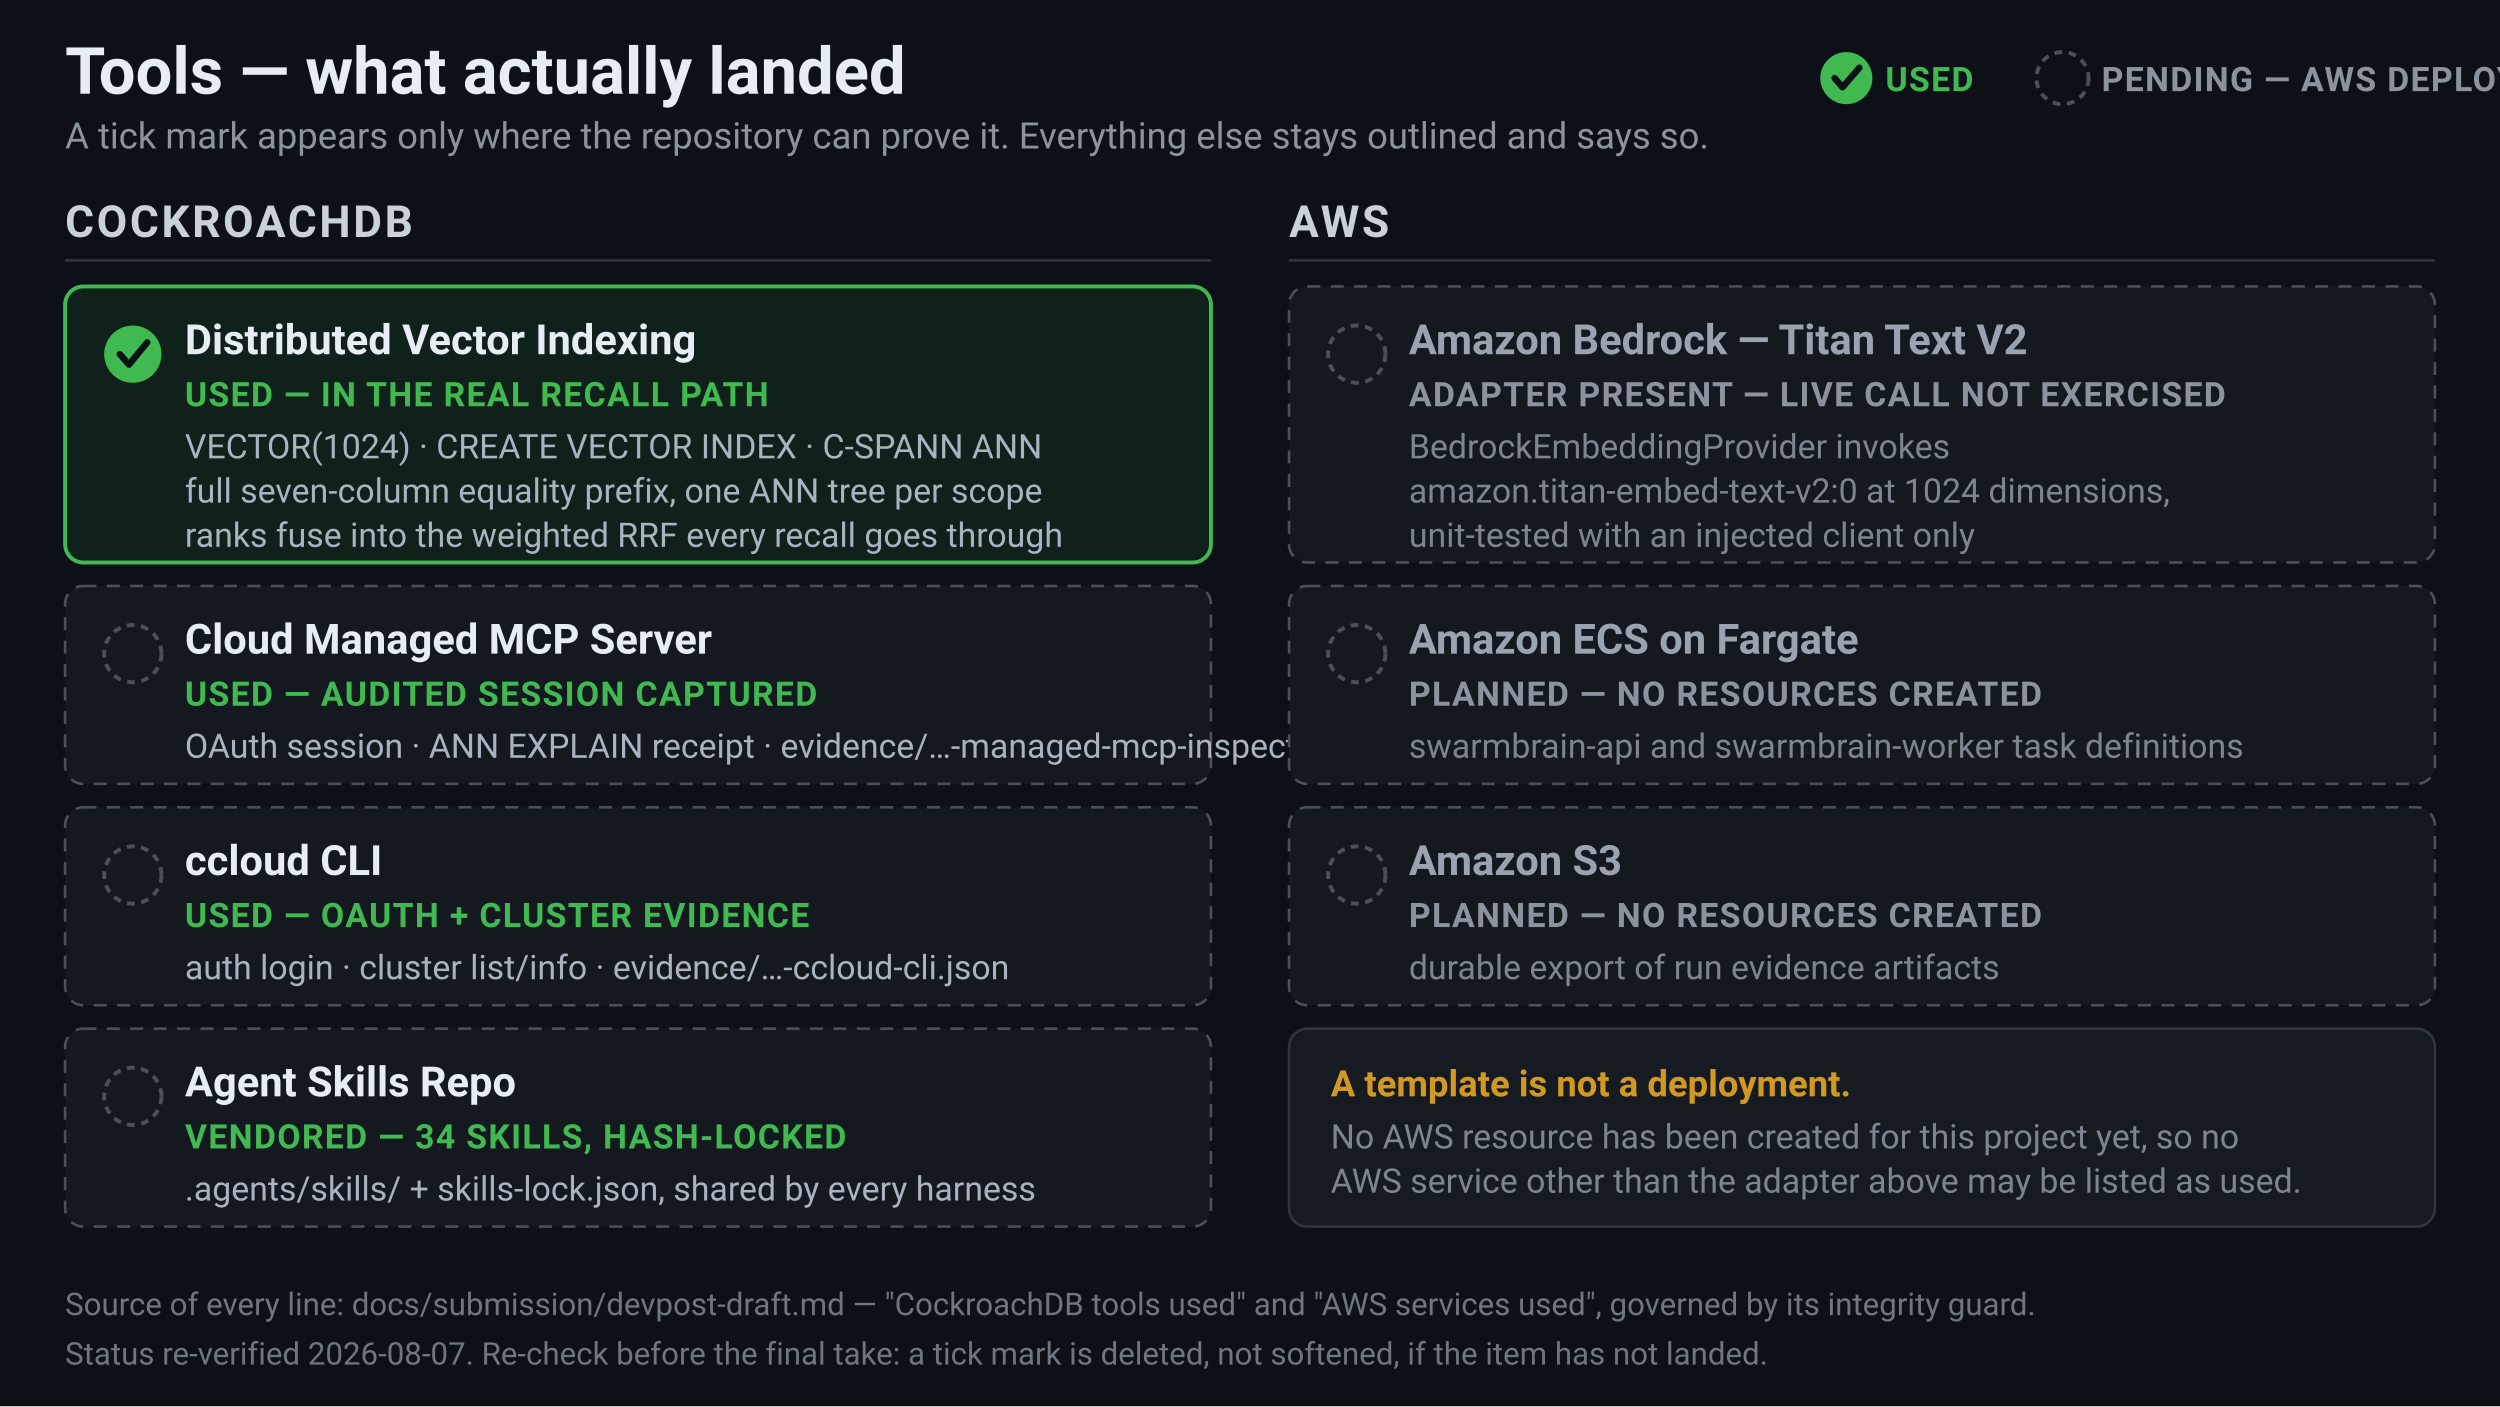
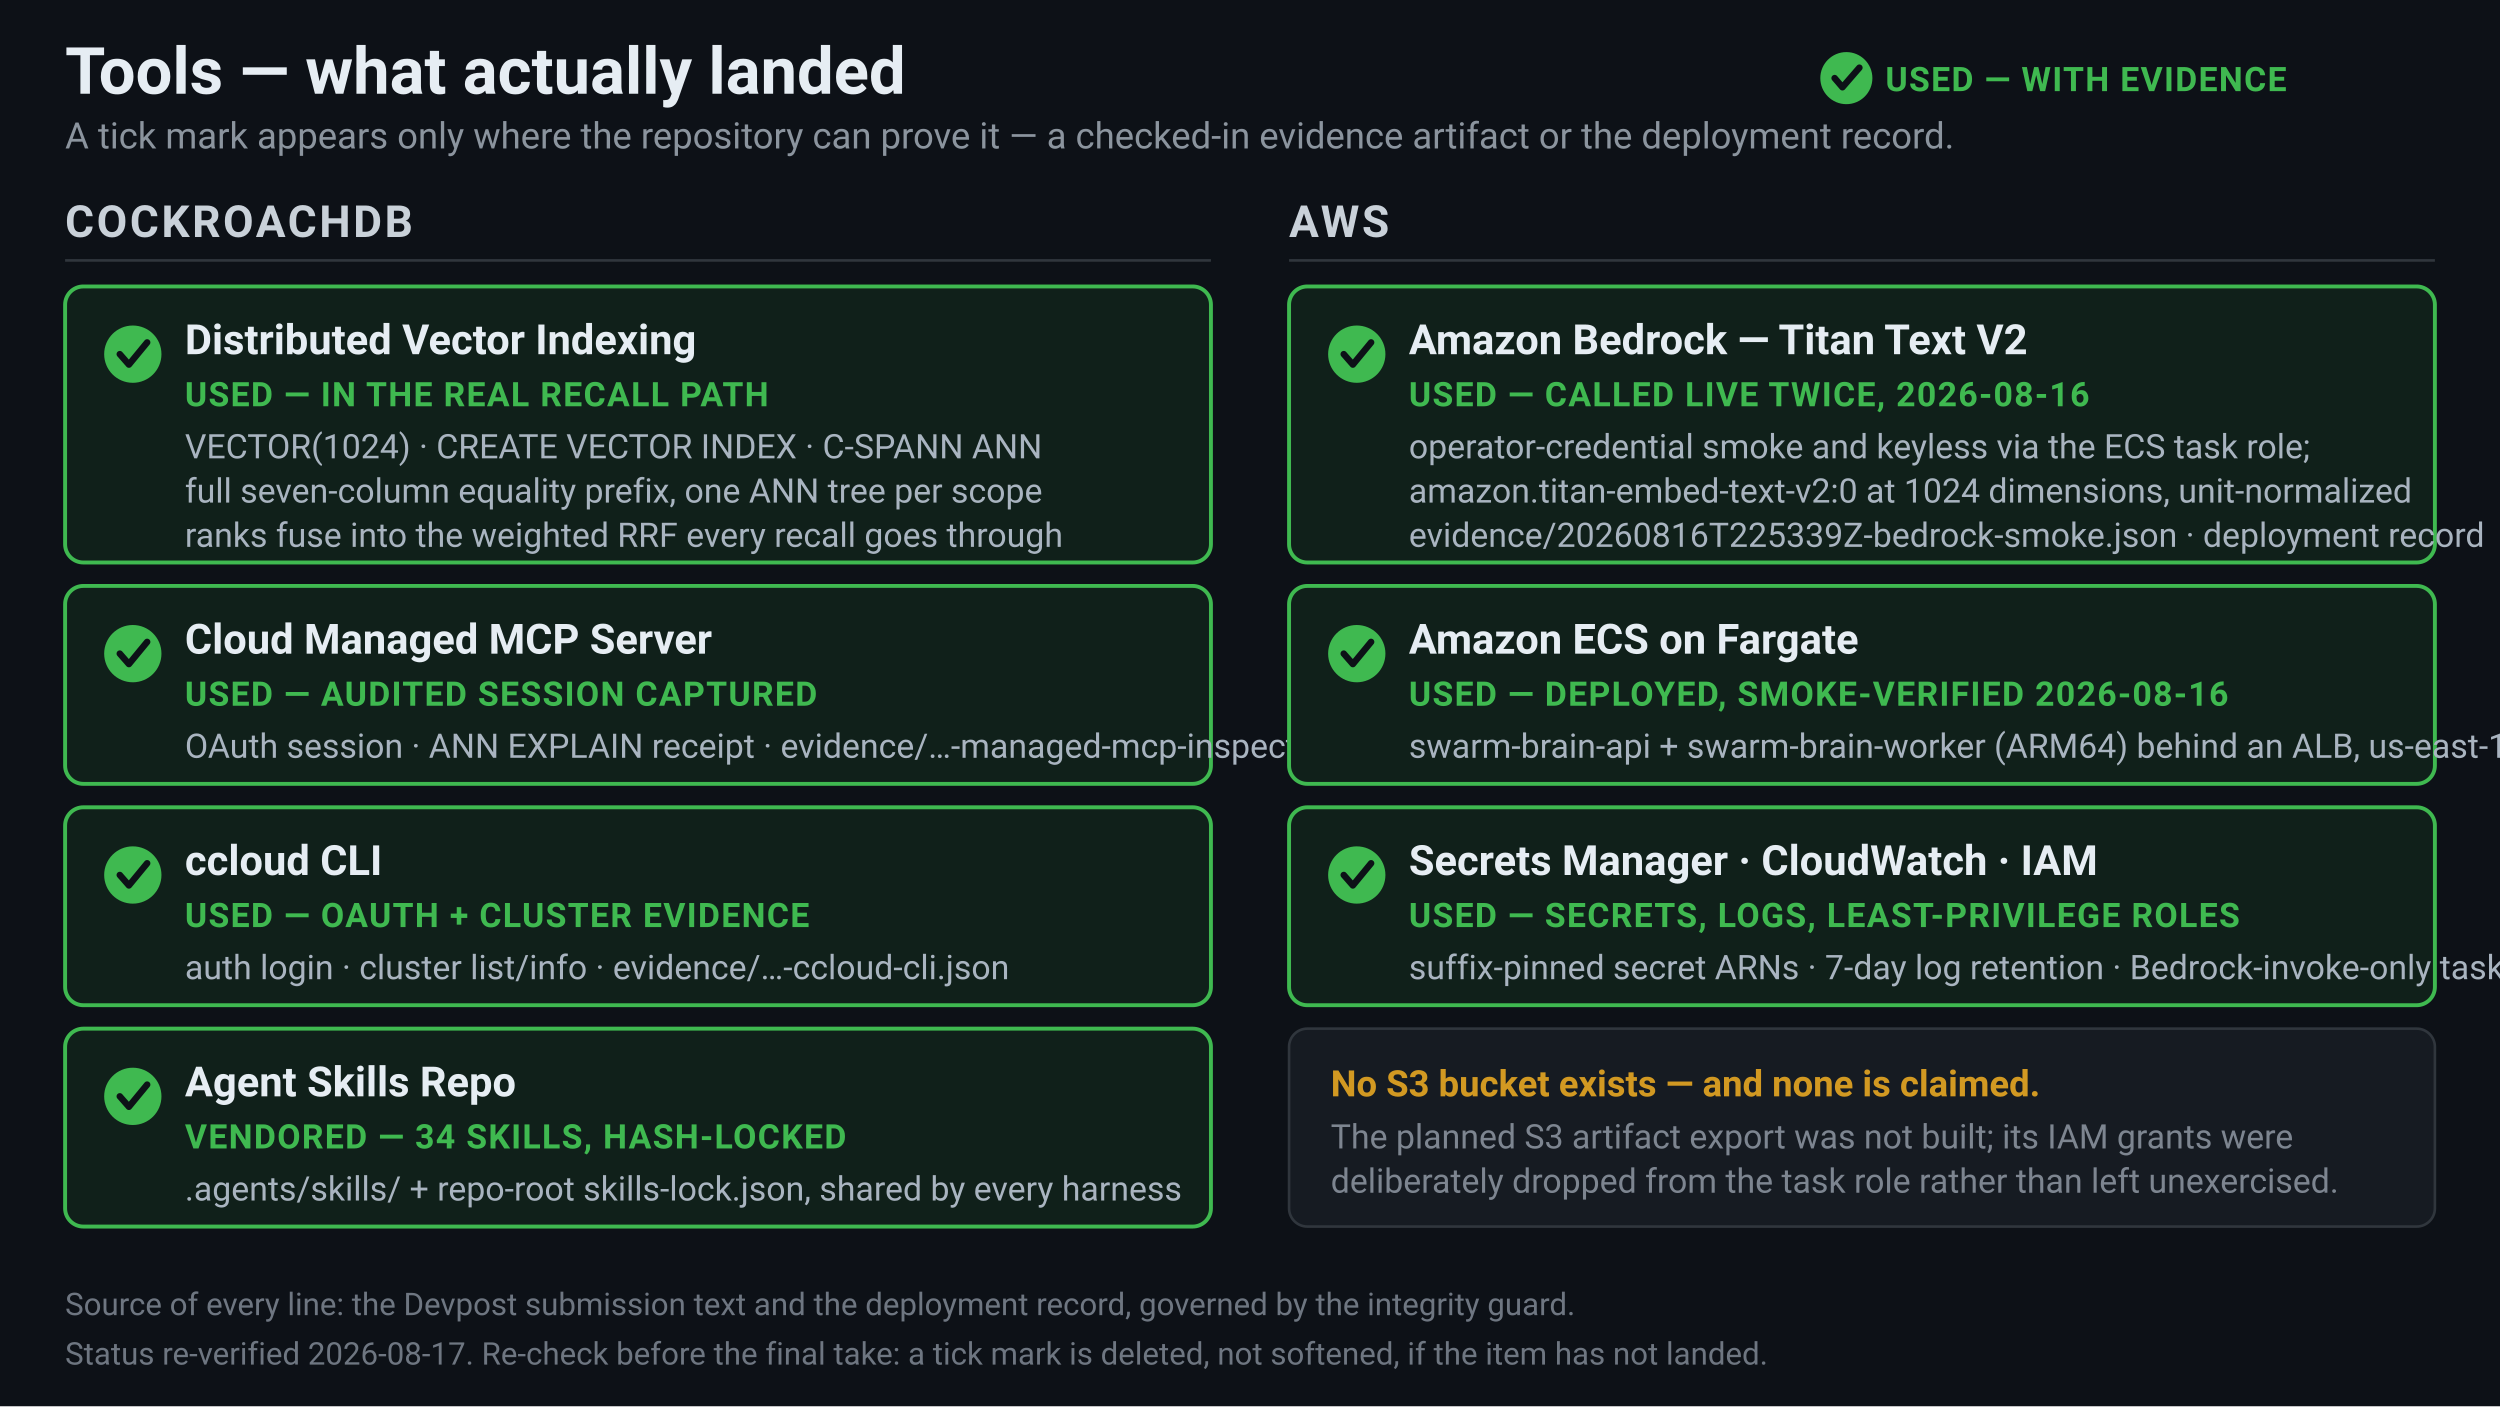
- <svg xmlns="http://www.w3.org/2000/svg" viewBox="0 0 1920 1080" width="1920" height="1080" role="img" aria-label="Tool checklist: CockroachDB Distributed Vector Indexing, Managed MCP Server (audited session), and ccloud CLI are used with evidence artifacts; Agent Skills are vendored hash-locked. AWS Bedrock adapter present, not yet called live; ECS Fargate and S3 pending deployment.">
+ <svg xmlns="http://www.w3.org/2000/svg" viewBox="0 0 1920 1080" width="1920" height="1080" role="img" aria-label="Tool checklist: CockroachDB Distributed Vector Indexing, Managed MCP Server (audited session), and ccloud CLI are used with evidence artifacts; Agent Skills are vendored hash-locked. AWS Bedrock called live 2026-08-16; ECS Fargate deployed and smoke-verified; Secrets Manager, CloudWatch, and IAM in use. No S3 bucket exists.">
  <style>
    .bg     { fill: #0d1117; }
    .card   { fill: #161b22; stroke: #30363d; stroke-width: 2; }
    .used   { fill: #10201a; stroke: #3fb950; stroke-width: 3; }
    .plan   { fill: #14181f; stroke: #4a5058; stroke-width: 2; stroke-dasharray: 10 8; }
    text    { font-family: -apple-system, BlinkMacSystemFont, "Segoe UI", Roboto, Helvetica, Arial, sans-serif; }
    .mono   { font-family: ui-monospace, SFMono-Regular, "SF Mono", Menlo, Consolas, monospace; }
    .h1     { fill: #e6edf3; font-size: 50px; font-weight: 700; }
    .h1s    { fill: #8b949e; font-size: 28px; }
    .colh   { fill: #c9d1d9; font-size: 34px; font-weight: 700; letter-spacing: 2px; }
    .name   { fill: #e6edf3; font-size: 32px; font-weight: 600; }
    .nameP  { fill: #9aa4b0; font-size: 32px; font-weight: 600; }
    .stU    { fill: #3fb950; font-size: 26px; font-weight: 700; letter-spacing: 1px; }
    .stP    { fill: #8b949e; font-size: 26px; font-weight: 700; letter-spacing: 1px; }
    .det    { fill: #a9b4c0; font-size: 26px; }
    .detP   { fill: #7d8590; font-size: 26px; }
    .rule   { fill: #d29922; font-size: 28px; font-weight: 600; }
    .foot   { fill: #6e7681; font-size: 24px; }
    .tick   { stroke: #0d1117; stroke-width: 5; fill: none; stroke-linecap: round; stroke-linejoin: round; }
  </style>
  <rect class="bg" x="0" y="0" width="1920" height="1080" />
  <text class="h1" x="50" y="72">Tools — what actually landed</text>
-   <text class="h1s" x="50" y="114">A tick mark appears only where the repository can prove it. Everything else stays outlined and says so.</text>
+   <text class="h1s" x="50" y="114">A tick mark appears only where the repository can prove it — a checked-in evidence artifact or the deployment record.</text>
  <circle cx="1418" cy="60" r="20" fill="#3fb950" />
  <path class="tick" d="M1409,60 L1415,67 L1428,52" />
-   <text class="stU" x="1448" y="70">USED</text>
-   <circle cx="1584" cy="60" r="20" fill="none" stroke="#4a5058" stroke-width="3" stroke-dasharray="6 5" />
-   <text class="stP" x="1614" y="70">PENDING — AWS DEPLOY</text>
+   <text class="stU" x="1448" y="70">USED — WITH EVIDENCE</text>
  <text class="colh" x="50" y="182">COCKROACHDB</text>
  <line x1="50" y1="200" x2="930" y2="200" stroke="#30363d" stroke-width="2" />
  <rect class="used" x="50" y="220" width="880" height="212" rx="14" />
  <circle cx="102" cy="272" r="22" fill="#3fb950" />
  <path class="tick" d="M92,272 L99,280 L113,263" />
  <text class="name" x="142" y="272">Distributed Vector Indexing</text>
  <text class="stU" x="142" y="312">USED — IN THE REAL RECALL PATH</text>
  <text class="det" x="142" y="352">VECTOR(1024) · CREATE VECTOR INDEX · C-SPANN ANN</text>
  <text class="det" x="142" y="386">full seven-column equality prefix, one ANN tree per scope</text>
  <text class="det" x="142" y="420">ranks fuse into the weighted RRF every recall goes through</text>
-   <rect class="plan" x="50" y="450" width="880" height="152" rx="14" />
-   <circle cx="102" cy="502" r="22" fill="none" stroke="#4a5058" stroke-width="3" stroke-dasharray="6 5" />
+   <rect class="used" x="50" y="450" width="880" height="152" rx="14" />
+   <circle cx="102" cy="502" r="22" fill="#3fb950" />
+   <path class="tick" d="M92,502 L99,510 L113,493" />
  <text class="name" x="142" y="502">Cloud Managed MCP Server</text>
  <text class="stU" x="142" y="542">USED — AUDITED SESSION CAPTURED</text>
  <text class="det" x="142" y="582">OAuth session · ANN EXPLAIN receipt · evidence/…-managed-mcp-inspection.json</text>
-   <rect class="plan" x="50" y="620" width="880" height="152" rx="14" />
-   <circle cx="102" cy="672" r="22" fill="none" stroke="#4a5058" stroke-width="3" stroke-dasharray="6 5" />
+   <rect class="used" x="50" y="620" width="880" height="152" rx="14" />
+   <circle cx="102" cy="672" r="22" fill="#3fb950" />
+   <path class="tick" d="M92,672 L99,680 L113,663" />
  <text class="name" x="142" y="672">ccloud CLI</text>
  <text class="stU" x="142" y="712">USED — OAUTH + CLUSTER EVIDENCE</text>
  <text class="det" x="142" y="752">auth login · cluster list/info · evidence/…-ccloud-cli.json</text>
-   <rect class="plan" x="50" y="790" width="880" height="152" rx="14" />
-   <circle cx="102" cy="842" r="22" fill="none" stroke="#4a5058" stroke-width="3" stroke-dasharray="6 5" />
+   <rect class="used" x="50" y="790" width="880" height="152" rx="14" />
+   <circle cx="102" cy="842" r="22" fill="#3fb950" />
+   <path class="tick" d="M92,842 L99,850 L113,833" />
  <text class="name" x="142" y="842">Agent Skills Repo</text>
  <text class="stU" x="142" y="882">VENDORED — 34 SKILLS, HASH-LOCKED</text>
-   <text class="det" x="142" y="922">.agents/skills/ + skills-lock.json, shared by every harness</text>
+   <text class="det" x="142" y="922">.agents/skills/ + repo-root skills-lock.json, shared by every harness</text>
  <text class="colh" x="990" y="182">AWS</text>
  <line x1="990" y1="200" x2="1870" y2="200" stroke="#30363d" stroke-width="2" />
-   <rect class="plan" x="990" y="220" width="880" height="212" rx="14" />
-   <circle cx="1042" cy="272" r="22" fill="none" stroke="#4a5058" stroke-width="3" stroke-dasharray="6 5" />
-   <text class="nameP" x="1082" y="272">Amazon Bedrock — Titan Text V2</text>
-   <text class="stP" x="1082" y="312">ADAPTER PRESENT — LIVE CALL NOT EXERCISED</text>
-   <text class="detP" x="1082" y="352">BedrockEmbeddingProvider invokes</text>
-   <text class="detP" x="1082" y="386">amazon.titan-embed-text-v2:0 at 1024 dimensions,</text>
-   <text class="detP" x="1082" y="420">unit-tested with an injected client only</text>
-   <rect class="plan" x="990" y="450" width="880" height="152" rx="14" />
-   <circle cx="1042" cy="502" r="22" fill="none" stroke="#4a5058" stroke-width="3" stroke-dasharray="6 5" />
-   <text class="nameP" x="1082" y="502">Amazon ECS on Fargate</text>
-   <text class="stP" x="1082" y="542">PLANNED — NO RESOURCES CREATED</text>
-   <text class="detP" x="1082" y="582">swarmbrain-api and swarmbrain-worker task definitions</text>
-   <rect class="plan" x="990" y="620" width="880" height="152" rx="14" />
-   <circle cx="1042" cy="672" r="22" fill="none" stroke="#4a5058" stroke-width="3" stroke-dasharray="6 5" />
-   <text class="nameP" x="1082" y="672">Amazon S3</text>
-   <text class="stP" x="1082" y="712">PLANNED — NO RESOURCES CREATED</text>
-   <text class="detP" x="1082" y="752">durable export of run evidence artifacts</text>
+   <rect class="used" x="990" y="220" width="880" height="212" rx="14" />
+   <circle cx="1042" cy="272" r="22" fill="#3fb950" />
+   <path class="tick" d="M1032,272 L1039,280 L1053,263" />
+   <text class="name" x="1082" y="272">Amazon Bedrock — Titan Text V2</text>
+   <text class="stU" x="1082" y="312">USED — CALLED LIVE TWICE, 2026-08-16</text>
+   <text class="det" x="1082" y="352">operator-credential smoke and keyless via the ECS task role;</text>
+   <text class="det" x="1082" y="386">amazon.titan-embed-text-v2:0 at 1024 dimensions, unit-normalized</text>
+   <text class="det" x="1082" y="420">evidence/20260816T225339Z-bedrock-smoke.json · deployment record</text>
+   <rect class="used" x="990" y="450" width="880" height="152" rx="14" />
+   <circle cx="1042" cy="502" r="22" fill="#3fb950" />
+   <path class="tick" d="M1032,502 L1039,510 L1053,493" />
+   <text class="name" x="1082" y="502">Amazon ECS on Fargate</text>
+   <text class="stU" x="1082" y="542">USED — DEPLOYED, SMOKE-VERIFIED 2026-08-16</text>
+   <text class="det" x="1082" y="582">swarm-brain-api + swarm-brain-worker (ARM64) behind an ALB, us-east-1</text>
+   <rect class="used" x="990" y="620" width="880" height="152" rx="14" />
+   <circle cx="1042" cy="672" r="22" fill="#3fb950" />
+   <path class="tick" d="M1032,672 L1039,680 L1053,663" />
+   <text class="name" x="1082" y="672">Secrets Manager · CloudWatch · IAM</text>
+   <text class="stU" x="1082" y="712">USED — SECRETS, LOGS, LEAST-PRIVILEGE ROLES</text>
+   <text class="det" x="1082" y="752">suffix-pinned secret ARNs · 7-day log retention · Bedrock-invoke-only task role</text>
  <rect class="card" x="990" y="790" width="880" height="152" rx="14" />
-   <text class="rule" x="1022" y="842">A template is not a deployment.</text>
-   <text class="detP" x="1022" y="882">No AWS resource has been created for this project yet, so no</text>
-   <text class="detP" x="1022" y="916">AWS service other than the adapter above may be listed as used.</text>
-   <text class="foot" x="50" y="1010">Source of every line: docs/submission/devpost-draft.md — "CockroachDB tools used" and "AWS services used", governed by its integrity guard.</text>
-   <text class="foot" x="50" y="1048">Status re-verified 2026-08-07. Re-check before the final take: a tick mark is deleted, not softened, if the item has not landed.</text>
+   <text class="rule" x="1022" y="842">No S3 bucket exists — and none is claimed.</text>
+   <text class="detP" x="1022" y="882">The planned S3 artifact export was not built; its IAM grants were</text>
+   <text class="detP" x="1022" y="916">deliberately dropped from the task role rather than left unexercised.</text>
+   <text class="foot" x="50" y="1010">Source of every line: the Devpost submission text and the deployment record, governed by the integrity guard.</text>
+   <text class="foot" x="50" y="1048">Status re-verified 2026-08-17. Re-check before the final take: a tick mark is deleted, not softened, if the item has not landed.</text>
</svg>
